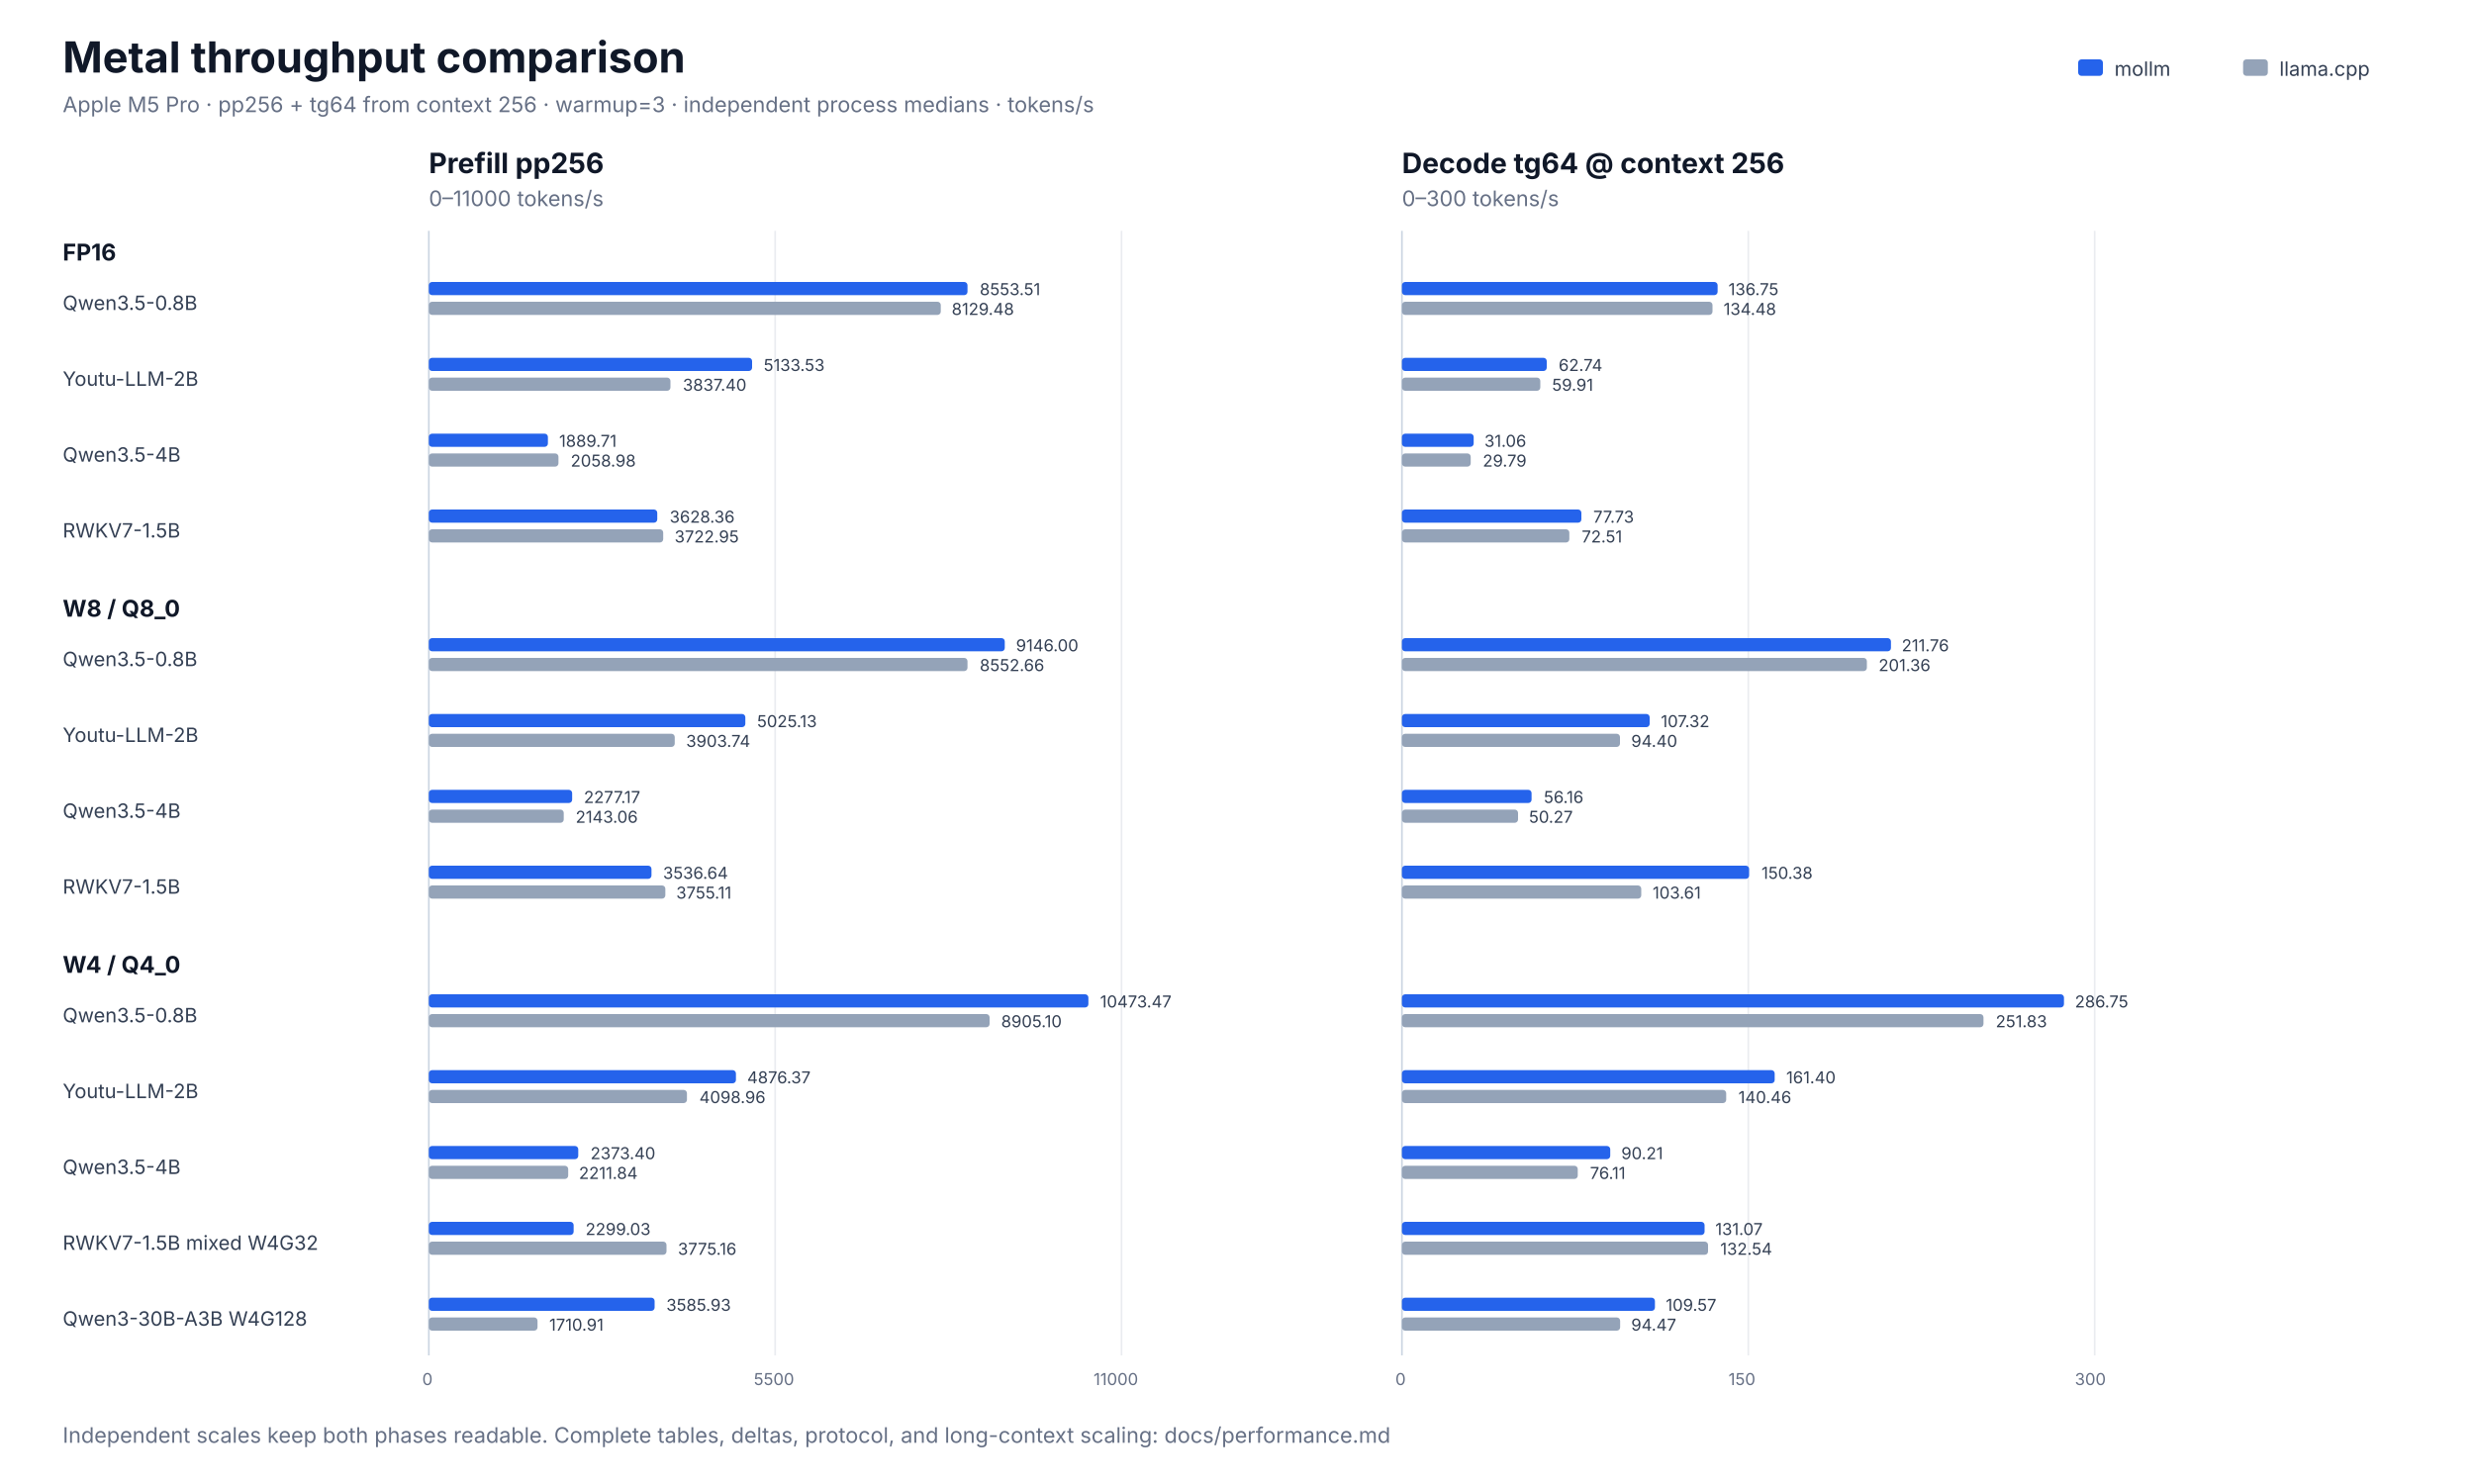
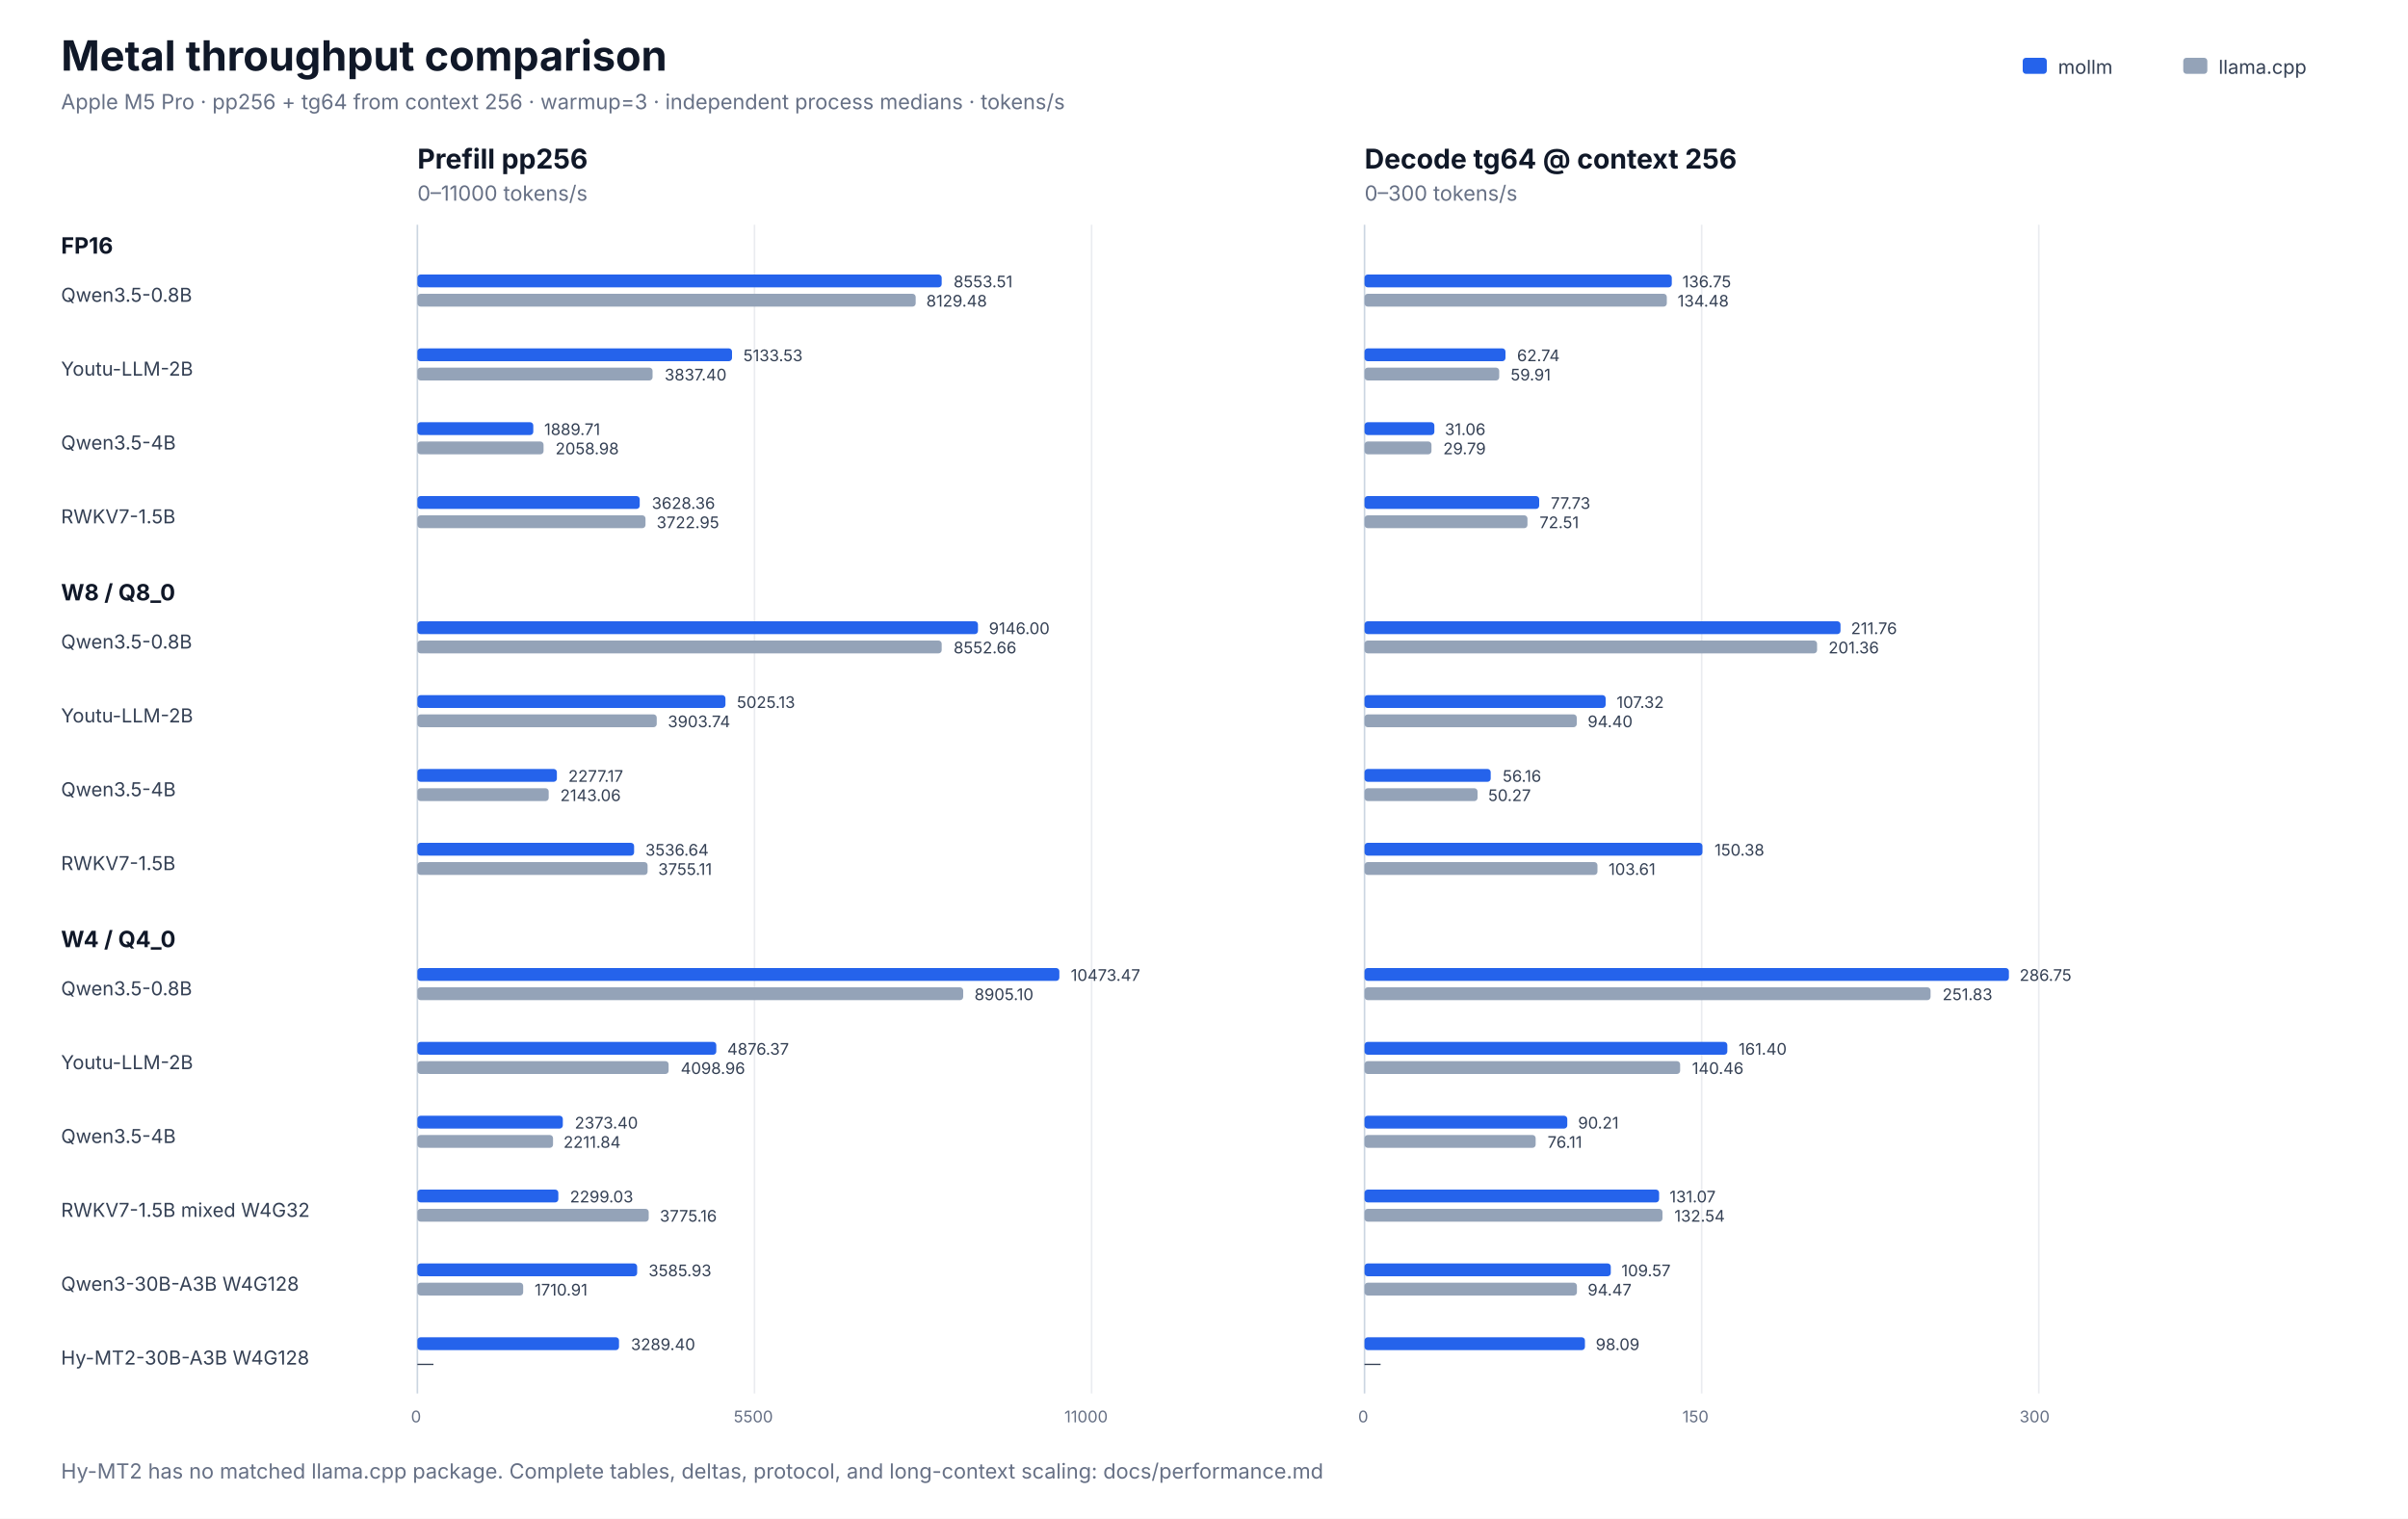
- <svg xmlns="http://www.w3.org/2000/svg" width="1500" height="900" viewBox="0 0 1500 900" role="img" aria-labelledby="title desc">
-   <rect width="1500" height="900" fill="#fff" />
+ <svg xmlns="http://www.w3.org/2000/svg" width="1500" height="946" viewBox="0 0 1500 946" role="img" aria-labelledby="title desc">
+   <rect width="1500" height="946" fill="#fff" />
  <style>
    .title{font:700 26px -apple-system,BlinkMacSystemFont,"Segoe UI",sans-serif;fill:#101828}.subtitle{font:13px -apple-system,BlinkMacSystemFont,"Segoe UI",sans-serif;fill:#667085}.head{font:700 17px -apple-system,BlinkMacSystemFont,"Segoe UI",sans-serif;fill:#101828}.section{font:700 14px -apple-system,BlinkMacSystemFont,"Segoe UI",sans-serif;fill:#101828}.label{font:12px -apple-system,BlinkMacSystemFont,"Segoe UI",sans-serif;fill:#344054}.value{font:10px -apple-system,BlinkMacSystemFont,"Segoe UI",sans-serif;fill:#344054}.tick{font:10px -apple-system,BlinkMacSystemFont,"Segoe UI",sans-serif;fill:#667085}.m{fill:#2563eb}.l{fill:#94a3b8}.grid{stroke:#eaecf0;stroke-width:1}.axis{stroke:#cbd5e1;stroke-width:1}
  </style>
  <text x="38" y="44" class="title">Metal throughput comparison</text>
  <text x="38" y="68" class="subtitle">Apple M5 Pro · pp256 + tg64 from context 256 · warmup=3 · independent process medians · tokens/s</text>
  <rect x="1260" y="36" width="15" height="10" rx="2" class="m" />
  <text x="1282" y="46" class="label">mollm</text>
  <rect x="1360" y="36" width="15" height="10" rx="2" class="l" />
  <text x="1382" y="46" class="label">llama.cpp</text>
  <text x="260" y="105" class="head">Prefill pp256</text>
  <text x="850" y="105" class="head">Decode tg64 @ context 256</text>
  <text x="260" y="125" class="subtitle">0–11000 tokens/s</text>
  <text x="850" y="125" class="subtitle">0–300 tokens/s</text>
-   <line x1="260" y1="140" x2="260" y2="822" class="axis" />
-   <line x1="850" y1="140" x2="850" y2="822" class="axis" />
-   <line x1="470" y1="140" x2="470" y2="822" class="grid" />
-   <line x1="680" y1="140" x2="680" y2="822" class="grid" />
-   <line x1="1060" y1="140" x2="1060" y2="822" class="grid" />
-   <line x1="1270" y1="140" x2="1270" y2="822" class="grid" />
-   <text x="256" y="840" class="tick">0</text>
-   <text x="457" y="840" class="tick">5500</text>
-   <text x="663" y="840" class="tick">11000</text>
-   <text x="846" y="840" class="tick">0</text>
-   <text x="1048" y="840" class="tick">150</text>
-   <text x="1258" y="840" class="tick">300</text>
+   <line x1="260" y1="140" x2="260" y2="868" class="axis" />
+   <line x1="850" y1="140" x2="850" y2="868" class="axis" />
+   <line x1="470" y1="140" x2="470" y2="868" class="grid" />
+   <line x1="680" y1="140" x2="680" y2="868" class="grid" />
+   <line x1="1060" y1="140" x2="1060" y2="868" class="grid" />
+   <line x1="1270" y1="140" x2="1270" y2="868" class="grid" />
+   <text x="256" y="886" class="tick">0</text>
+   <text x="457" y="886" class="tick">5500</text>
+   <text x="663" y="886" class="tick">11000</text>
+   <text x="846" y="886" class="tick">0</text>
+   <text x="1048" y="886" class="tick">150</text>
+   <text x="1258" y="886" class="tick">300</text>
  <text x="38" y="158" class="section">FP16</text>
  <text x="38" y="188" class="label">Qwen3.5-0.8B</text>
  <rect x="260" y="171" width="326.6" height="8" rx="2" class="m" />
  <rect x="260" y="183" width="310.4" height="8" rx="2" class="l" />
  <text x="594" y="179" class="value">8553.51</text>
  <text x="577" y="191" class="value">8129.48</text>
  <rect x="850" y="171" width="191.4" height="8" rx="2" class="m" />
  <rect x="850" y="183" width="188.3" height="8" rx="2" class="l" />
  <text x="1048" y="179" class="value">136.75</text>
  <text x="1045" y="191" class="value">134.48</text>
  <text x="38" y="234" class="label">Youtu-LLM-2B</text>
  <rect x="260" y="217" width="196.0" height="8" rx="2" class="m" />
  <rect x="260" y="229" width="146.5" height="8" rx="2" class="l" />
  <text x="463" y="225" class="value">5133.53</text>
  <text x="414" y="237" class="value">3837.40</text>
  <rect x="850" y="217" width="87.8" height="8" rx="2" class="m" />
  <rect x="850" y="229" width="83.9" height="8" rx="2" class="l" />
  <text x="945" y="225" class="value">62.74</text>
  <text x="941" y="237" class="value">59.91</text>
  <text x="38" y="280" class="label">Qwen3.5-4B</text>
  <rect x="260" y="263" width="72.2" height="8" rx="2" class="m" />
  <rect x="260" y="275" width="78.6" height="8" rx="2" class="l" />
  <text x="339" y="271" class="value">1889.71</text>
  <text x="346" y="283" class="value">2058.98</text>
  <rect x="850" y="263" width="43.5" height="8" rx="2" class="m" />
  <rect x="850" y="275" width="41.7" height="8" rx="2" class="l" />
  <text x="900" y="271" class="value">31.06</text>
  <text x="899" y="283" class="value">29.79</text>
  <text x="38" y="326" class="label">RWKV7-1.5B</text>
  <rect x="260" y="309" width="138.5" height="8" rx="2" class="m" />
  <rect x="260" y="321" width="142.1" height="8" rx="2" class="l" />
  <text x="406" y="317" class="value">3628.36</text>
  <text x="409" y="329" class="value">3722.95</text>
  <rect x="850" y="309" width="108.8" height="8" rx="2" class="m" />
  <rect x="850" y="321" width="101.5" height="8" rx="2" class="l" />
  <text x="966" y="317" class="value">77.73</text>
  <text x="959" y="329" class="value">72.51</text>
  <text x="38" y="374" class="section">W8 / Q8_0</text>
  <text x="38" y="404" class="label">Qwen3.5-0.8B</text>
  <rect x="260" y="387" width="349.2" height="8" rx="2" class="m" />
  <rect x="260" y="399" width="326.6" height="8" rx="2" class="l" />
  <text x="616" y="395" class="value">9146.00</text>
  <text x="594" y="407" class="value">8552.66</text>
  <rect x="850" y="387" width="296.5" height="8" rx="2" class="m" />
  <rect x="850" y="399" width="281.9" height="8" rx="2" class="l" />
  <text x="1153" y="395" class="value">211.76</text>
  <text x="1139" y="407" class="value">201.36</text>
  <text x="38" y="450" class="label">Youtu-LLM-2B</text>
  <rect x="260" y="433" width="191.9" height="8" rx="2" class="m" />
  <rect x="260" y="445" width="149.1" height="8" rx="2" class="l" />
  <text x="459" y="441" class="value">5025.13</text>
  <text x="416" y="453" class="value">3903.74</text>
  <rect x="850" y="433" width="150.2" height="8" rx="2" class="m" />
  <rect x="850" y="445" width="132.2" height="8" rx="2" class="l" />
  <text x="1007" y="441" class="value">107.32</text>
  <text x="989" y="453" class="value">94.40</text>
  <text x="38" y="496" class="label">Qwen3.5-4B</text>
  <rect x="260" y="479" width="86.9" height="8" rx="2" class="m" />
  <rect x="260" y="491" width="81.8" height="8" rx="2" class="l" />
  <text x="354" y="487" class="value">2277.17</text>
  <text x="349" y="499" class="value">2143.06</text>
  <rect x="850" y="479" width="78.6" height="8" rx="2" class="m" />
  <rect x="850" y="491" width="70.4" height="8" rx="2" class="l" />
  <text x="936" y="487" class="value">56.16</text>
  <text x="927" y="499" class="value">50.27</text>
  <text x="38" y="542" class="label">RWKV7-1.5B</text>
  <rect x="260" y="525" width="135.0" height="8" rx="2" class="m" />
  <rect x="260" y="537" width="143.4" height="8" rx="2" class="l" />
  <text x="402" y="533" class="value">3536.64</text>
  <text x="410" y="545" class="value">3755.11</text>
  <rect x="850" y="525" width="210.5" height="8" rx="2" class="m" />
  <rect x="850" y="537" width="145.1" height="8" rx="2" class="l" />
  <text x="1068" y="533" class="value">150.38</text>
  <text x="1002" y="545" class="value">103.61</text>
  <text x="38" y="590" class="section">W4 / Q4_0</text>
  <text x="38" y="620" class="label">Qwen3.5-0.8B</text>
  <rect x="260" y="603" width="399.9" height="8" rx="2" class="m" />
  <rect x="260" y="615" width="340.0" height="8" rx="2" class="l" />
  <text x="667" y="611" class="value">10473.47</text>
  <text x="607" y="623" class="value">8905.10</text>
  <rect x="850" y="603" width="401.4" height="8" rx="2" class="m" />
  <rect x="850" y="615" width="352.6" height="8" rx="2" class="l" />
  <text x="1258" y="611" class="value">286.75</text>
  <text x="1210" y="623" class="value">251.83</text>
  <text x="38" y="666" class="label">Youtu-LLM-2B</text>
  <rect x="260" y="649" width="186.2" height="8" rx="2" class="m" />
  <rect x="260" y="661" width="156.5" height="8" rx="2" class="l" />
  <text x="453" y="657" class="value">4876.37</text>
  <text x="424" y="669" class="value">4098.96</text>
  <rect x="850" y="649" width="226.0" height="8" rx="2" class="m" />
  <rect x="850" y="661" width="196.6" height="8" rx="2" class="l" />
  <text x="1083" y="657" class="value">161.40</text>
  <text x="1054" y="669" class="value">140.46</text>
  <text x="38" y="712" class="label">Qwen3.5-4B</text>
  <rect x="260" y="695" width="90.6" height="8" rx="2" class="m" />
  <rect x="260" y="707" width="84.5" height="8" rx="2" class="l" />
  <text x="358" y="703" class="value">2373.40</text>
  <text x="351" y="715" class="value">2211.84</text>
  <rect x="850" y="695" width="126.3" height="8" rx="2" class="m" />
  <rect x="850" y="707" width="106.6" height="8" rx="2" class="l" />
  <text x="983" y="703" class="value">90.21</text>
  <text x="964" y="715" class="value">76.11</text>
  <text x="38" y="758" class="label">RWKV7-1.5B mixed W4G32</text>
  <rect x="260" y="741" width="87.8" height="8" rx="2" class="m" />
  <rect x="260" y="753" width="144.1" height="8" rx="2" class="l" />
  <text x="355" y="749" class="value">2299.03</text>
  <text x="411" y="761" class="value">3775.16</text>
  <rect x="850" y="741" width="183.5" height="8" rx="2" class="m" />
  <rect x="850" y="753" width="185.6" height="8" rx="2" class="l" />
  <text x="1040" y="749" class="value">131.07</text>
  <text x="1043" y="761" class="value">132.54</text>
  <text x="38" y="804" class="label">Qwen3-30B-A3B W4G128</text>
  <rect x="260" y="787" width="136.9" height="8" rx="2" class="m" />
  <rect x="260" y="799" width="65.9" height="8" rx="2" class="l" />
  <text x="404" y="795" class="value">3585.93</text>
  <text x="333" y="807" class="value">1710.91</text>
  <rect x="850" y="787" width="153.4" height="8" rx="2" class="m" />
  <rect x="850" y="799" width="132.3" height="8" rx="2" class="l" />
  <text x="1010" y="795" class="value">109.57</text>
  <text x="989" y="807" class="value">94.47</text>
-   <text x="38" y="875" class="subtitle">Independent scales keep both phases readable. Complete tables, deltas, protocol, and long-context scaling: docs/performance.md</text>
+   <text x="38" y="850" class="label">Hy-MT2-30B-A3B W4G128</text>
+   <rect x="260" y="833" width="125.6" height="8" rx="2" class="m" />
+   <text x="393" y="841" class="value">3289.40</text>
+   <text x="260" y="853" class="value">—</text>
+   <rect x="850" y="833" width="137.3" height="8" rx="2" class="m" />
+   <text x="994" y="841" class="value">98.09</text>
+   <text x="850" y="853" class="value">—</text>
+   <text x="38" y="921" class="subtitle">Hy-MT2 has no matched llama.cpp package. Complete tables, deltas, protocol, and long-context scaling: docs/performance.md</text>
</svg>
